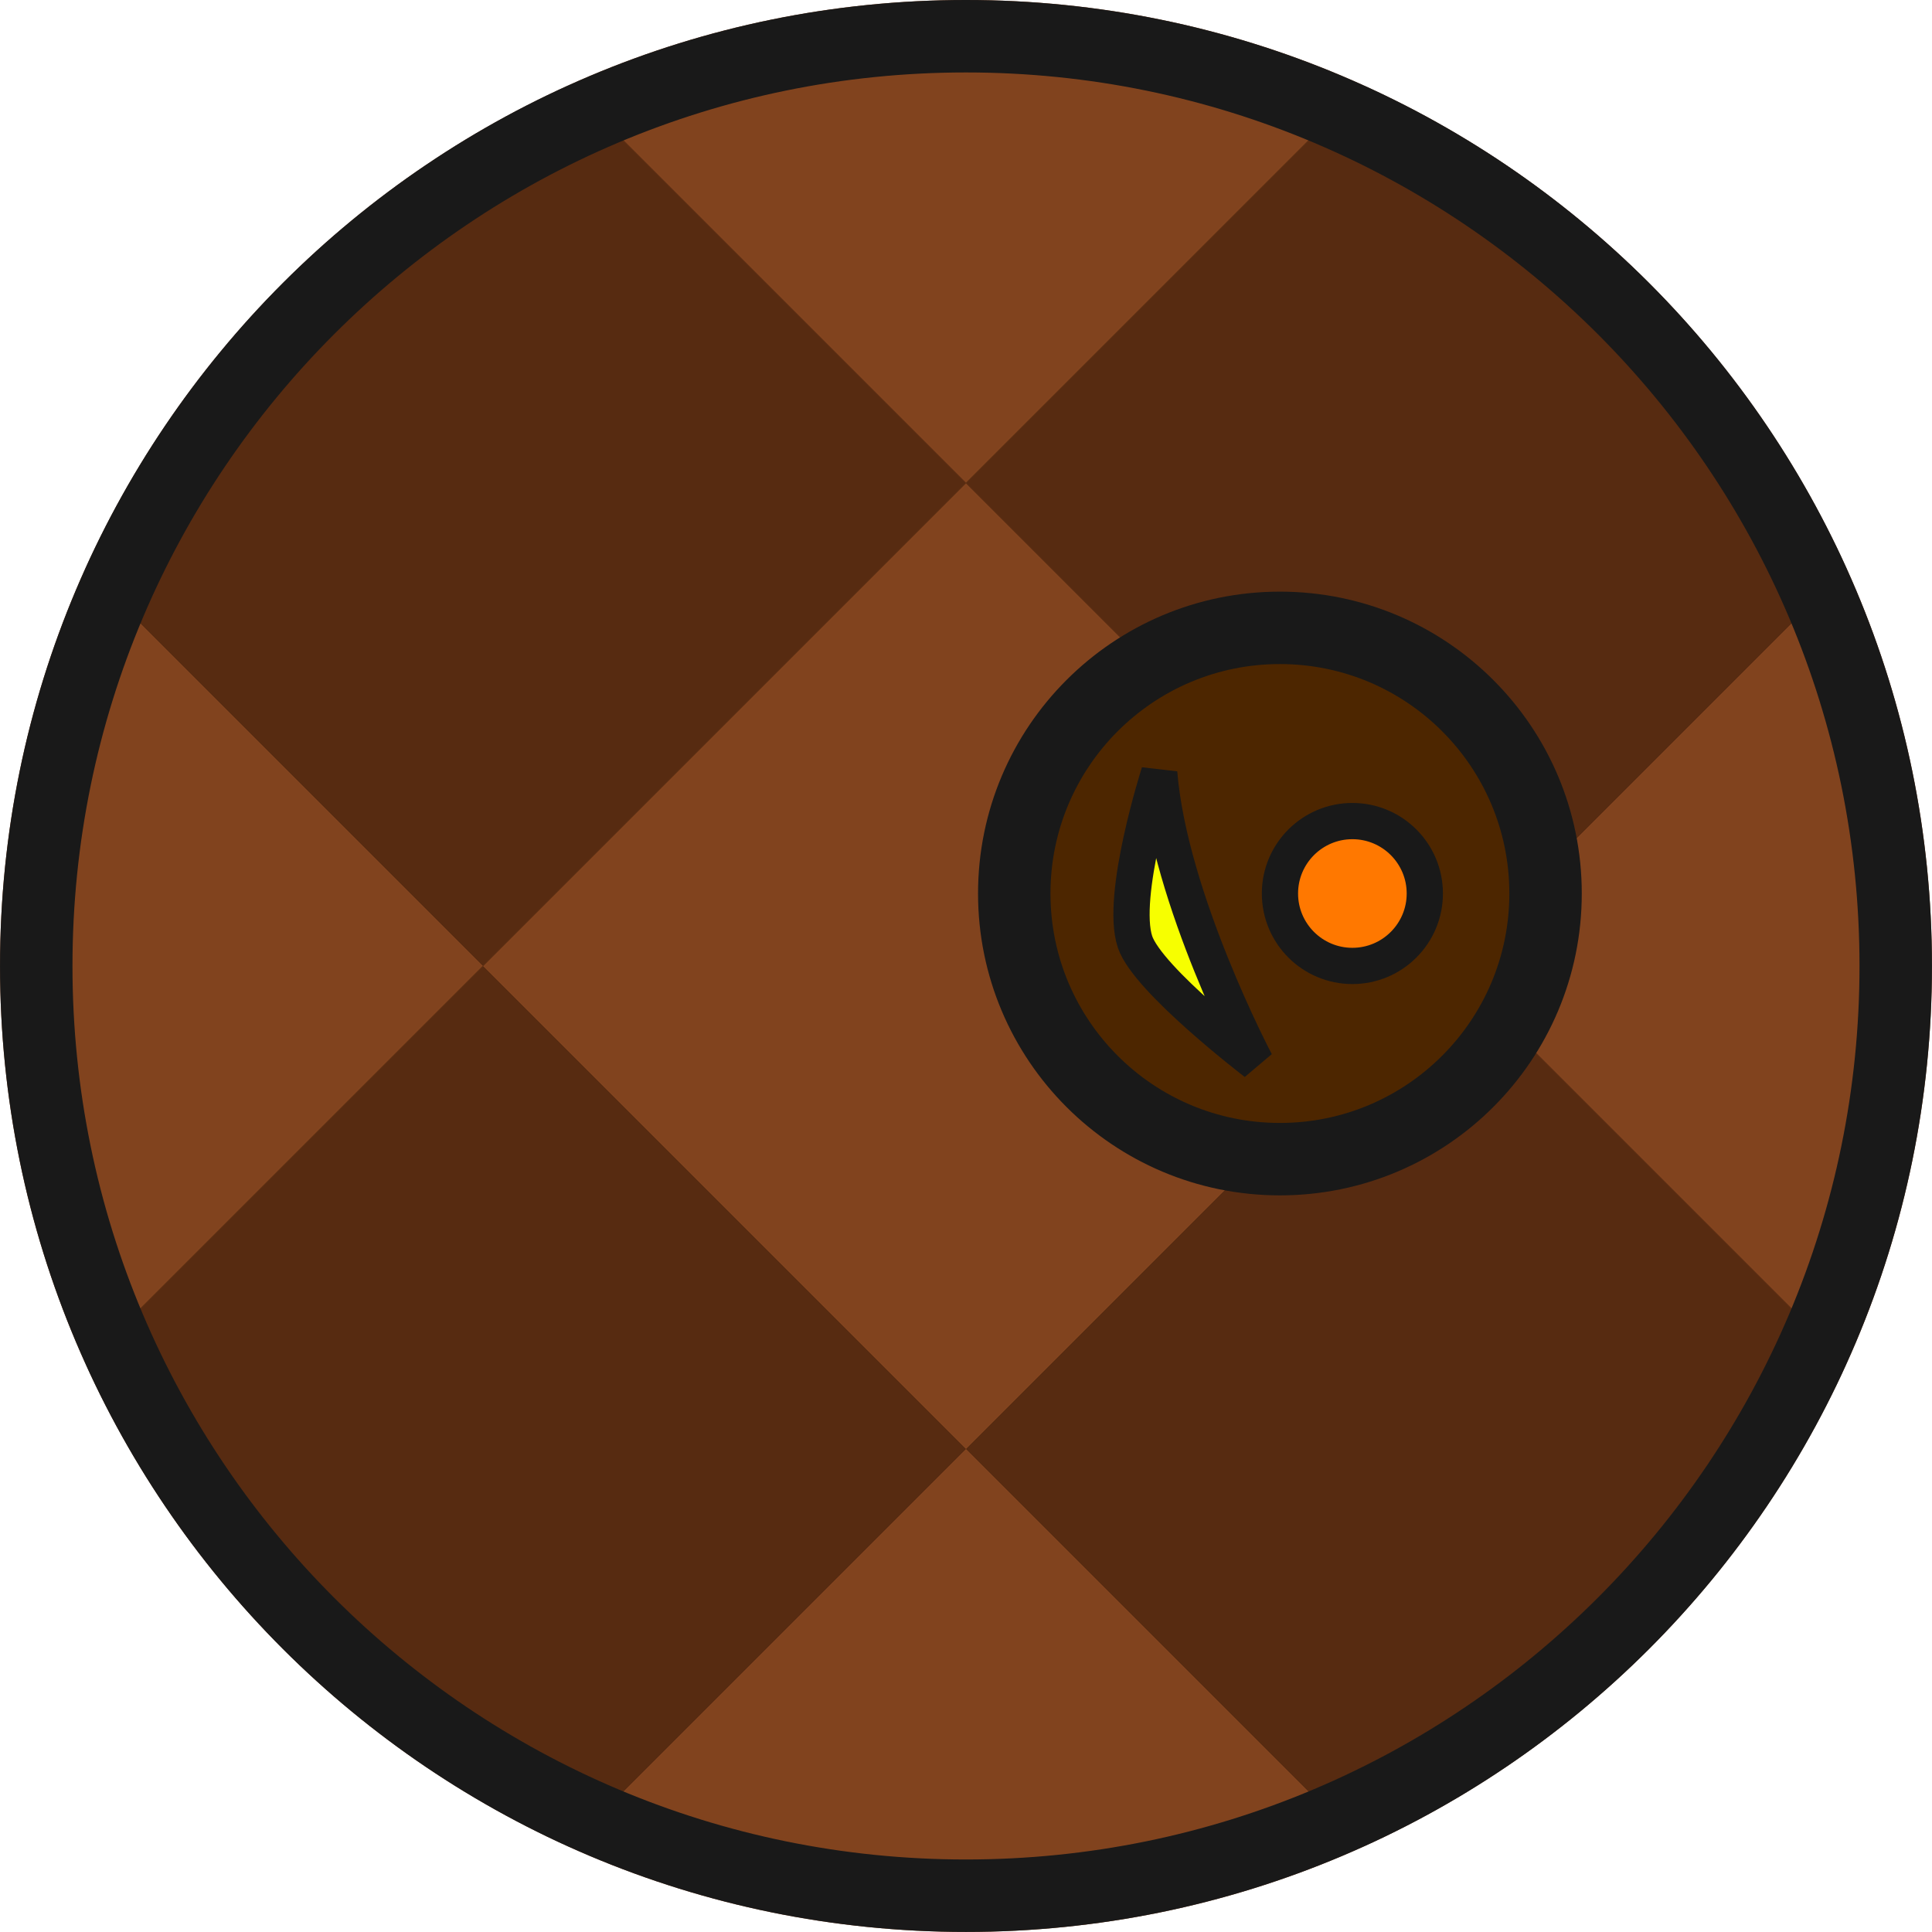
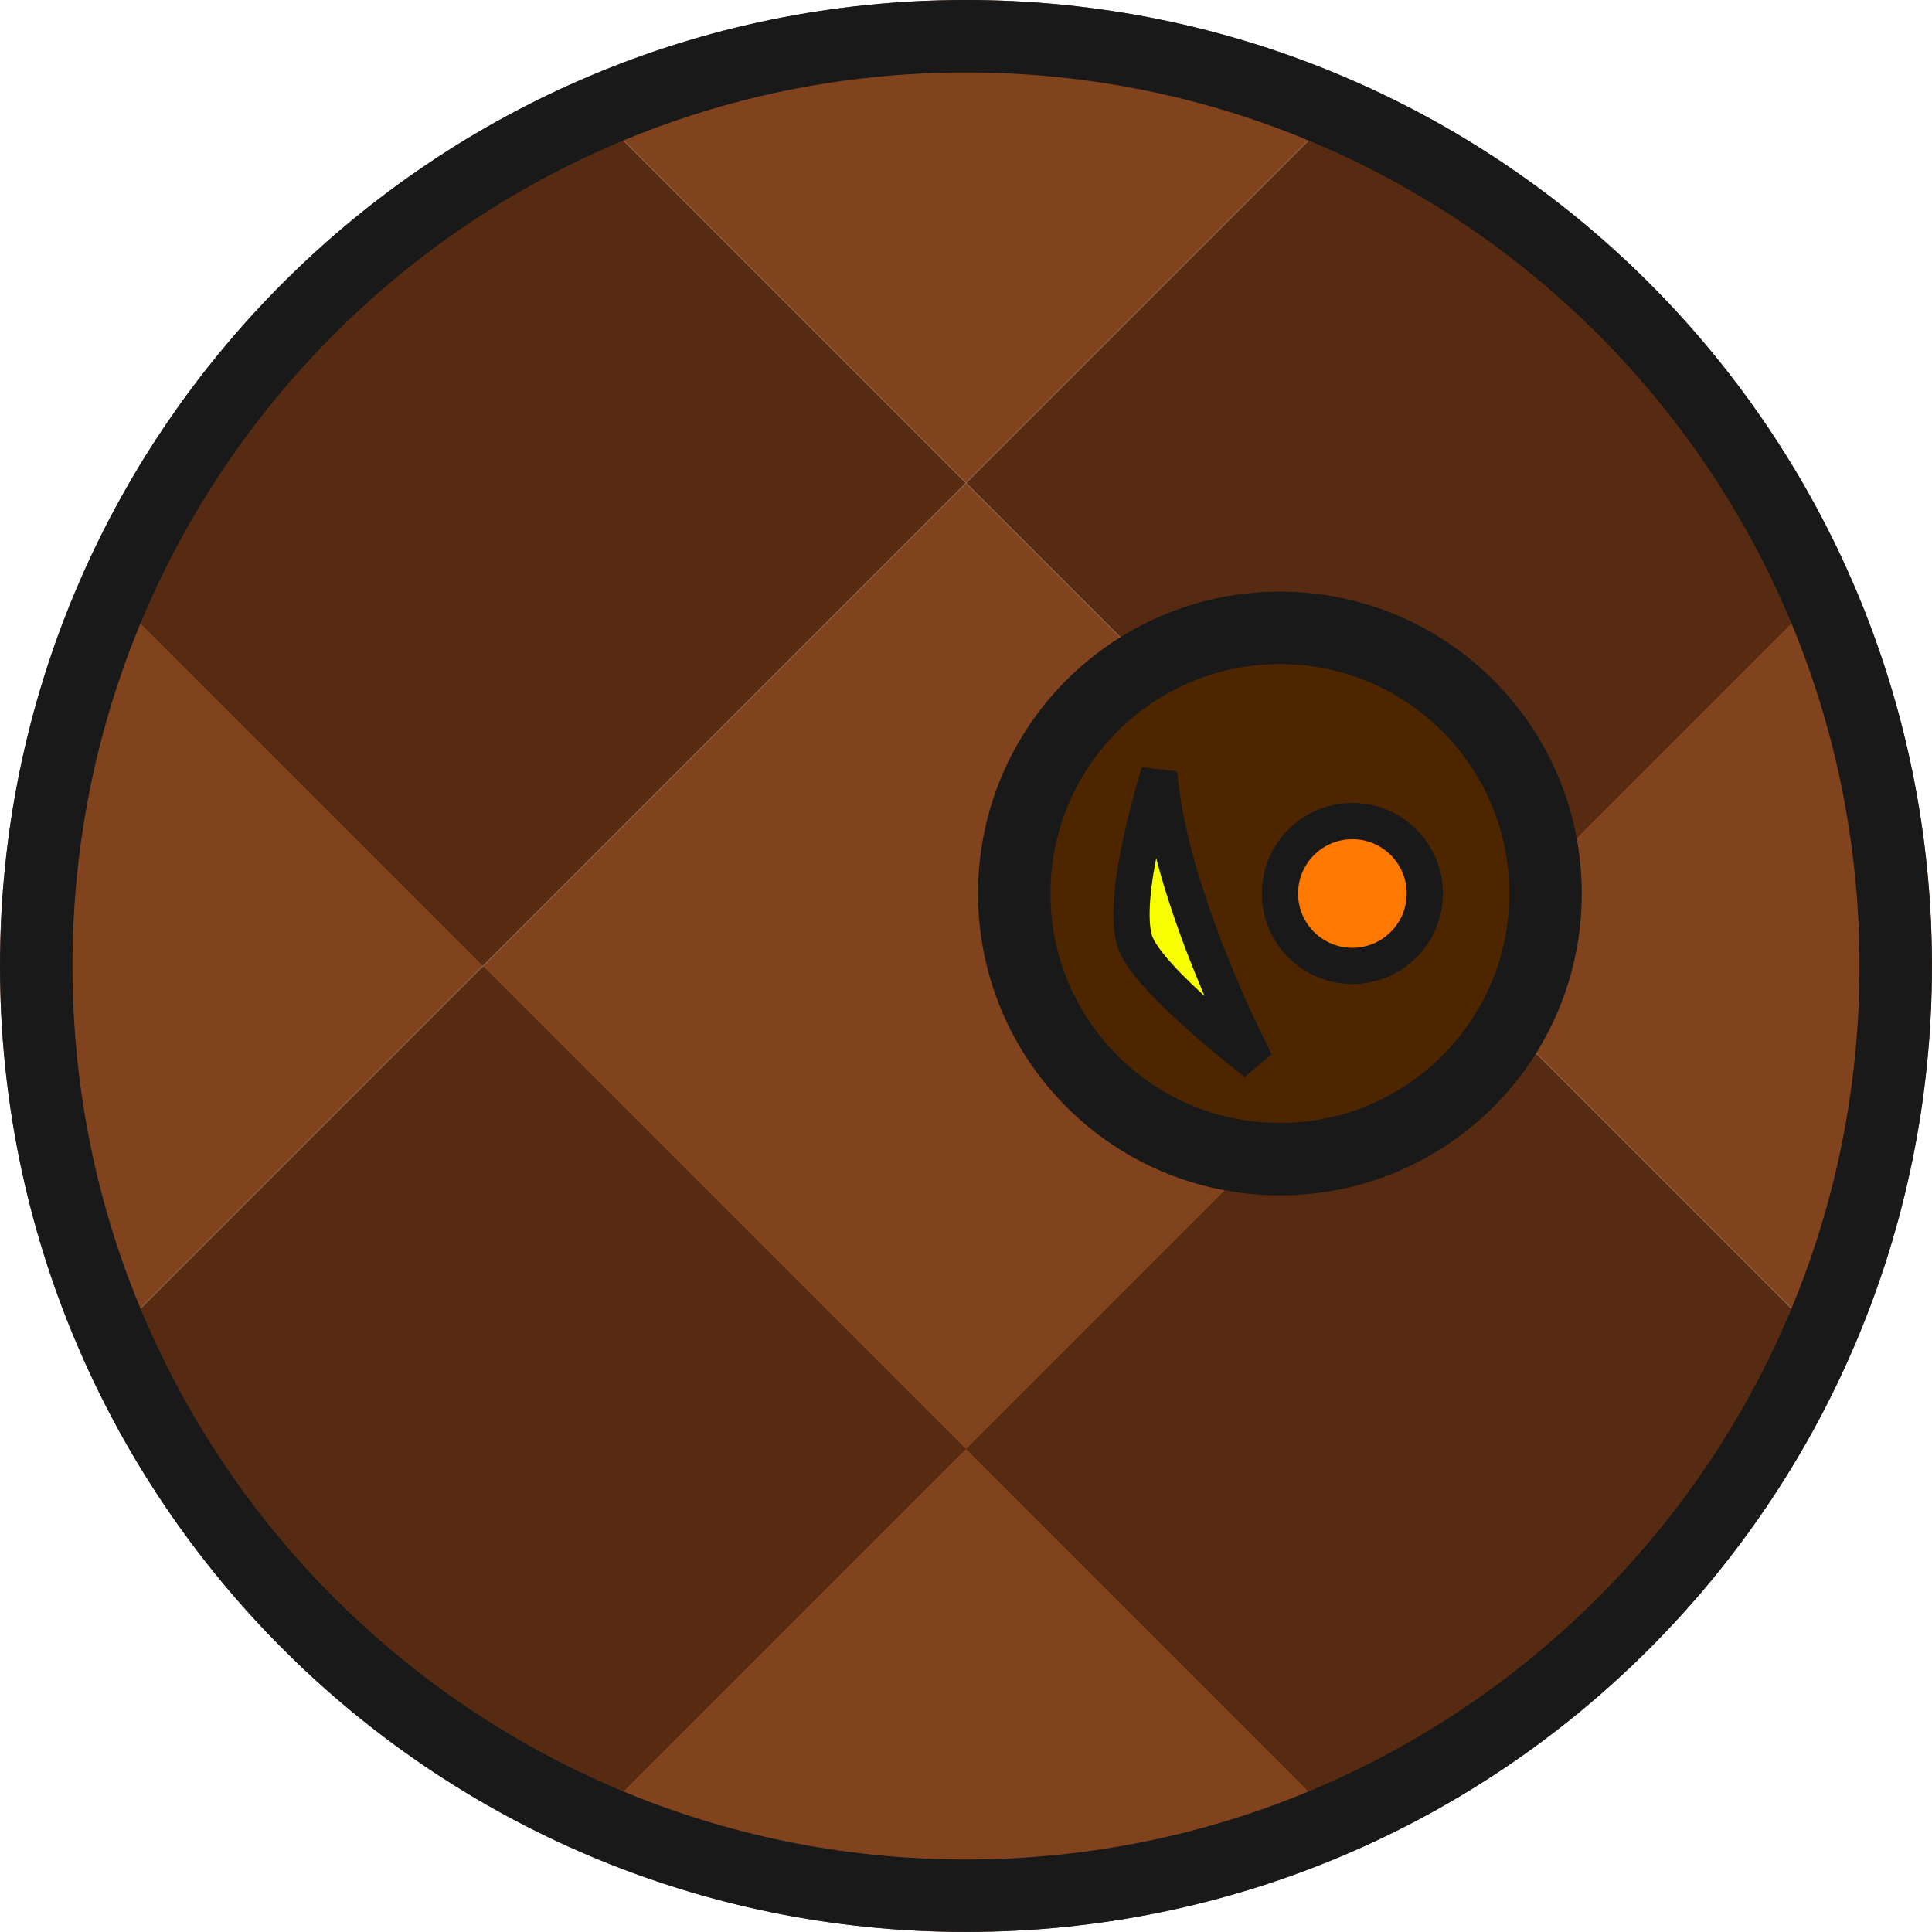
<svg xmlns="http://www.w3.org/2000/svg" xmlns:xlink="http://www.w3.org/1999/xlink" width="160" height="160" viewBox="0 0 42.333 42.334" version="1.1" id="svg27">
  <defs id="defs13">
    <pattern xlink:href="#pattern1568" id="pattern1574" patternTransform="matrix(0.105835,0.105835,-0.105835,0.105835,-3e-4,42.33375)" />
    <pattern xlink:href="#pattern1564" id="pattern1568" patternTransform="matrix(0.4000025,0.4000025,-0.4000025,0.4000025,0,160)" />
    <pattern xlink:href="#a" id="pattern1564" patternTransform="matrix(0.105835,0.105835,-0.105835,0.105835,-3e-4,42.33375)" />
    <pattern xlink:href="#a" id="c" patternTransform="rotate(45 -382.625 182.436) scale(.34612)" />
    <pattern patternUnits="userSpaceOnUse" width="159.999" height="159.999" patternTransform="translate(19.05 305.467) scale(.26458)" id="a">
      <path fill="none" stroke-width="3.78" d="M0 0h159.999v159.999H0z" id="path6" />
      <path d="M0 0h80v80H0zm80 80h79.999v79.999h-80z" fill="#81431e" id="path8" />
      <path d="M80 0h79.999v80h-80zM0 80h80v79.999H0z" fill="#572b11" id="path10" />
    </pattern>
    <clipPath clipPathUnits="userSpaceOnUse" id="clipPath1570">
      <circle style="fill:url(#pattern1574);fill-opacity:1;stroke:none;stroke-width:2.515;stroke-linecap:butt;stroke-linejoin:miter;stroke-miterlimit:4;stroke-dasharray:none;stroke-opacity:1" id="circle1572" cx="16.933" cy="16.933" r="16.933" />
    </clipPath>
  </defs>
-   <circle style="fill:#572b11;stroke-width:2.159;stroke-linecap:round;stroke-linejoin:round" id="path1" cx="21.166" cy="21.167" r="20.505" />
  <circle r="16.933" cy="16.933" cx="16.933" id="circle1566" style="fill:url(#pattern1564);fill-opacity:1;stroke:#191919;stroke-width:2.54;stroke-linecap:butt;stroke-linejoin:miter;stroke-miterlimit:4;stroke-dasharray:none;stroke-opacity:1" clip-path="url(#clipPath1570)" transform="matrix(1.25,0,0,1.25,-1.0452271e-6,-3.6239624e-7)" />
  <g style="stroke:#191919" id="g23" transform="translate(42.86187,-263.1335)">
    <circle style="fill:#4d2600;stroke-width:1.587" id="circle17" cx="-14.817" cy="282.712" r="5.821" />
    <circle style="fill:#ff7800;stroke-width:0.794" id="circle19" r="1.587" cy="282.712" cx="-13.229" />
    <path style="fill:#f7ff00;stroke-width:0.794" id="path21" d="m -17.462,280.067 c 0,0 -0.864,2.7 -0.53,3.704 0.28,0.836 2.646,2.646 2.646,2.646 0,0 -1.894,-3.59 -2.116,-6.35 z" />
  </g>
</svg>
